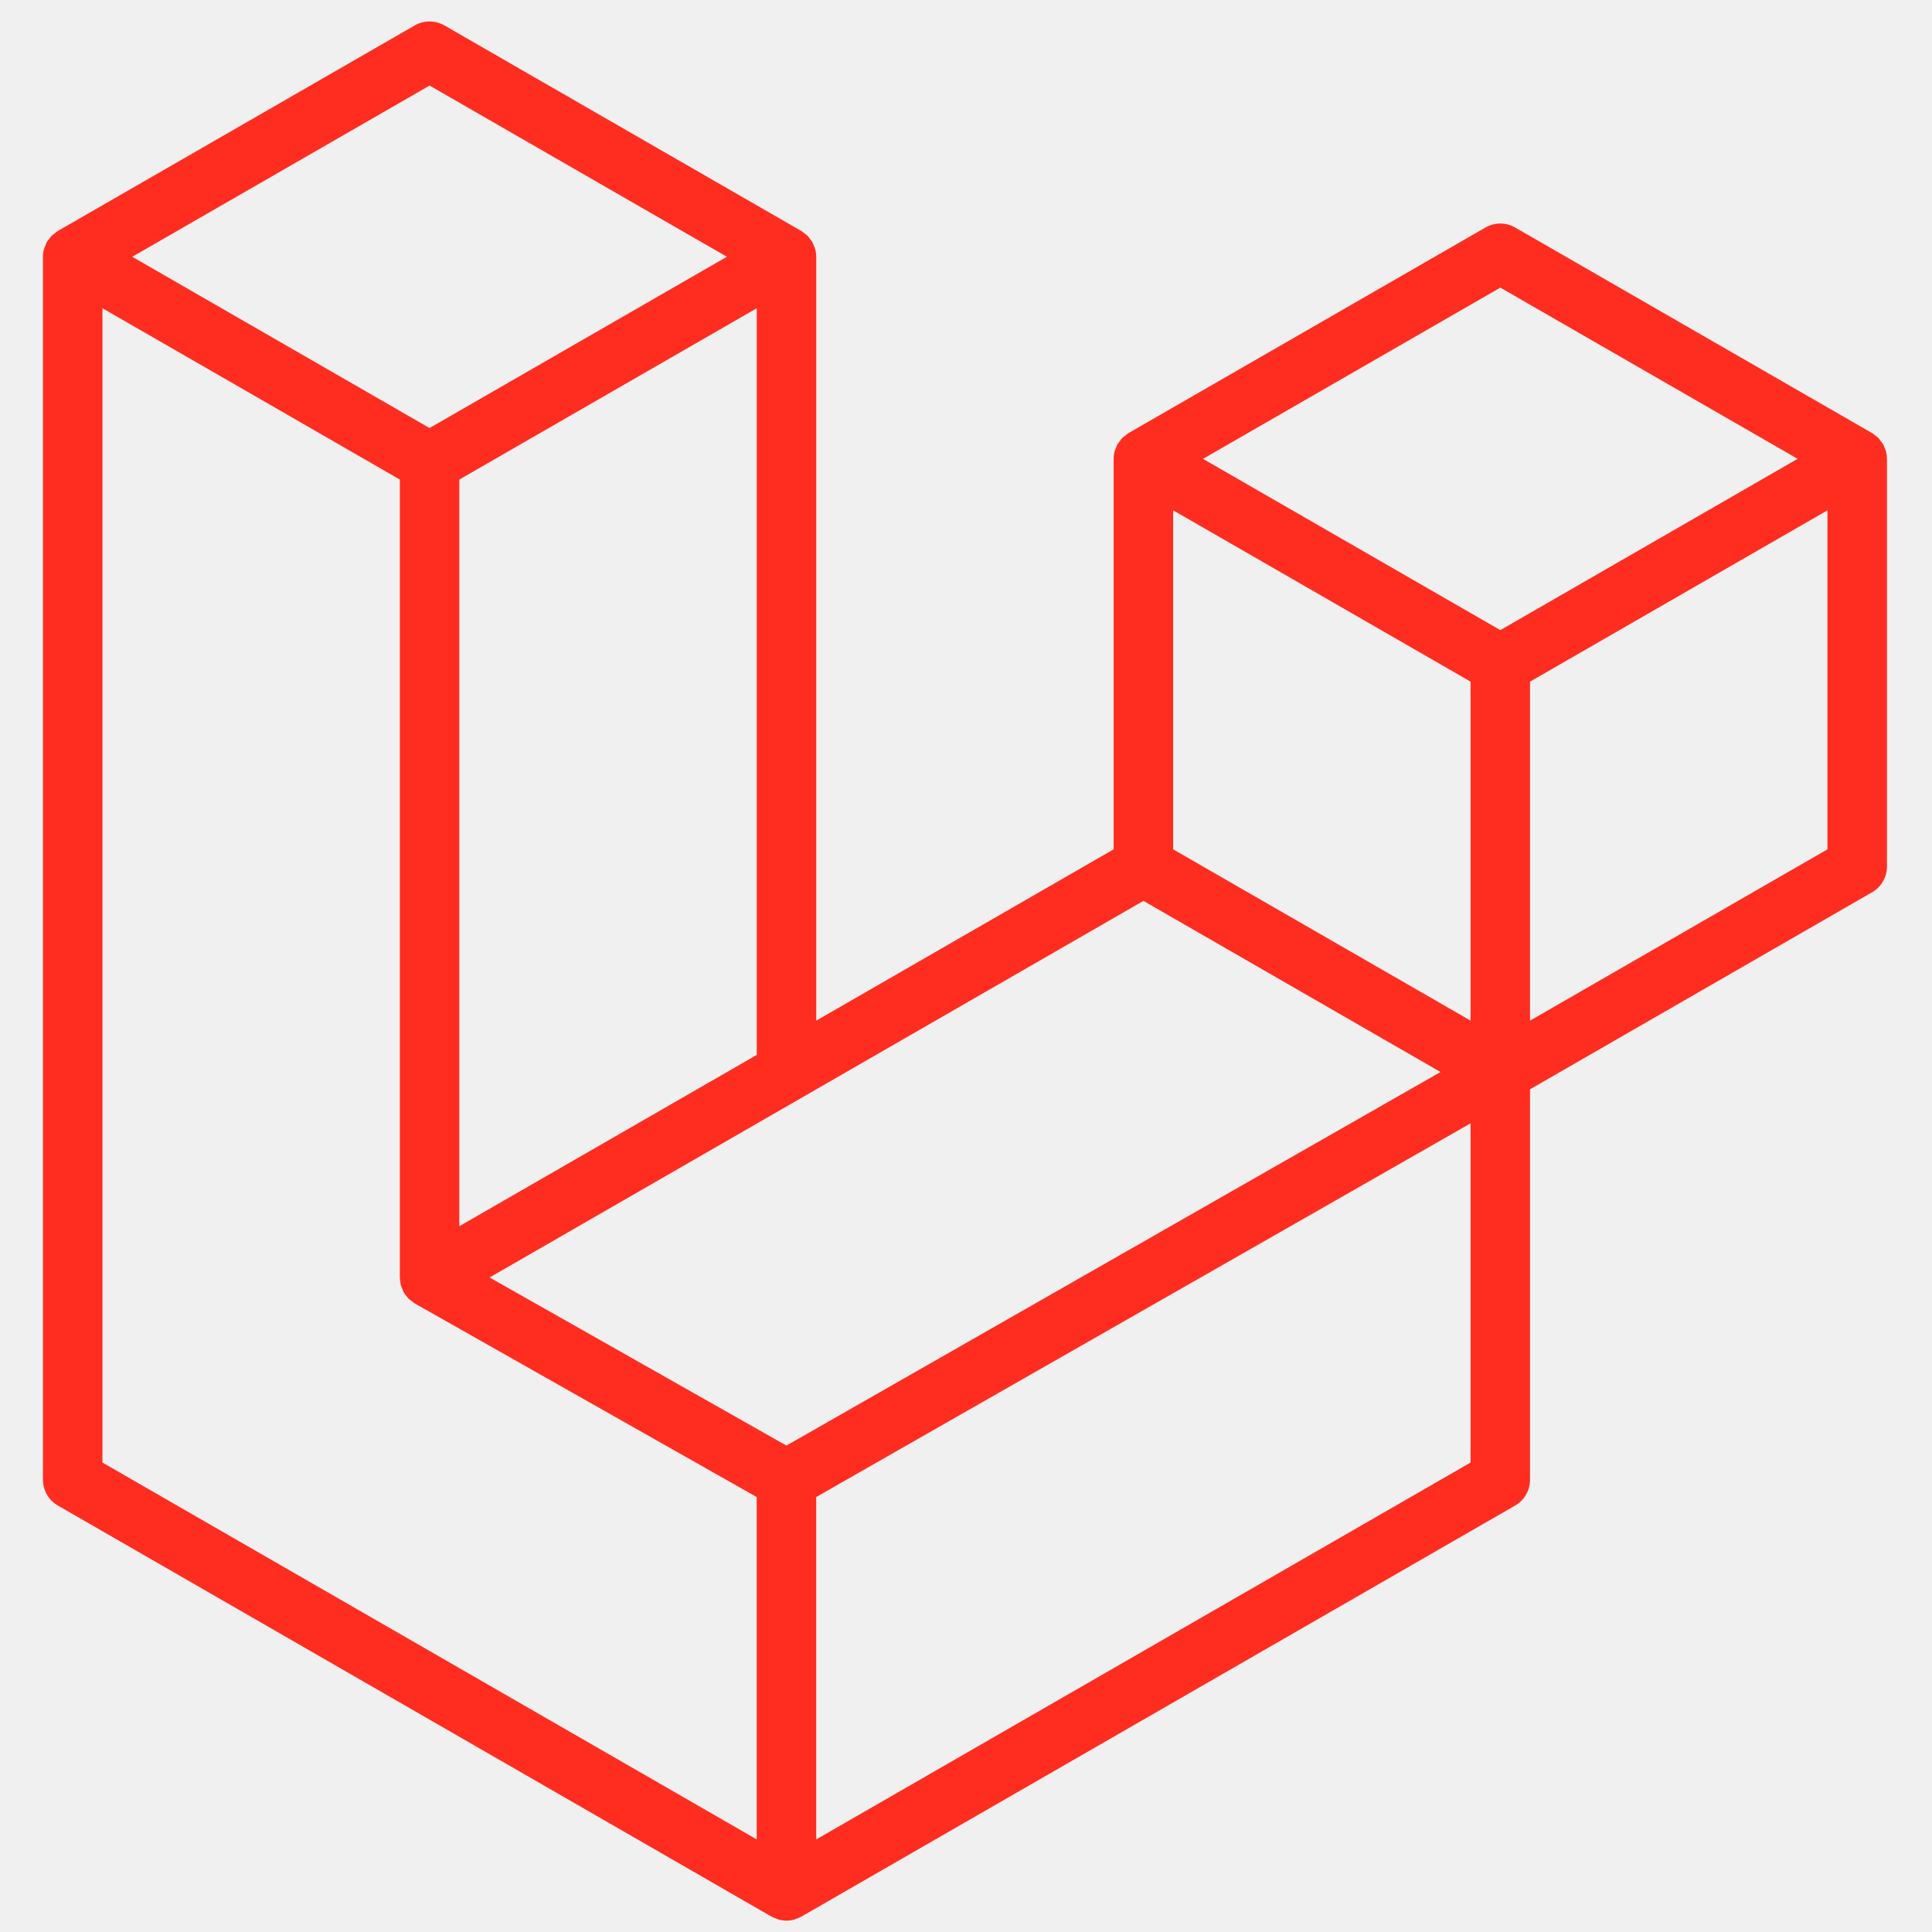
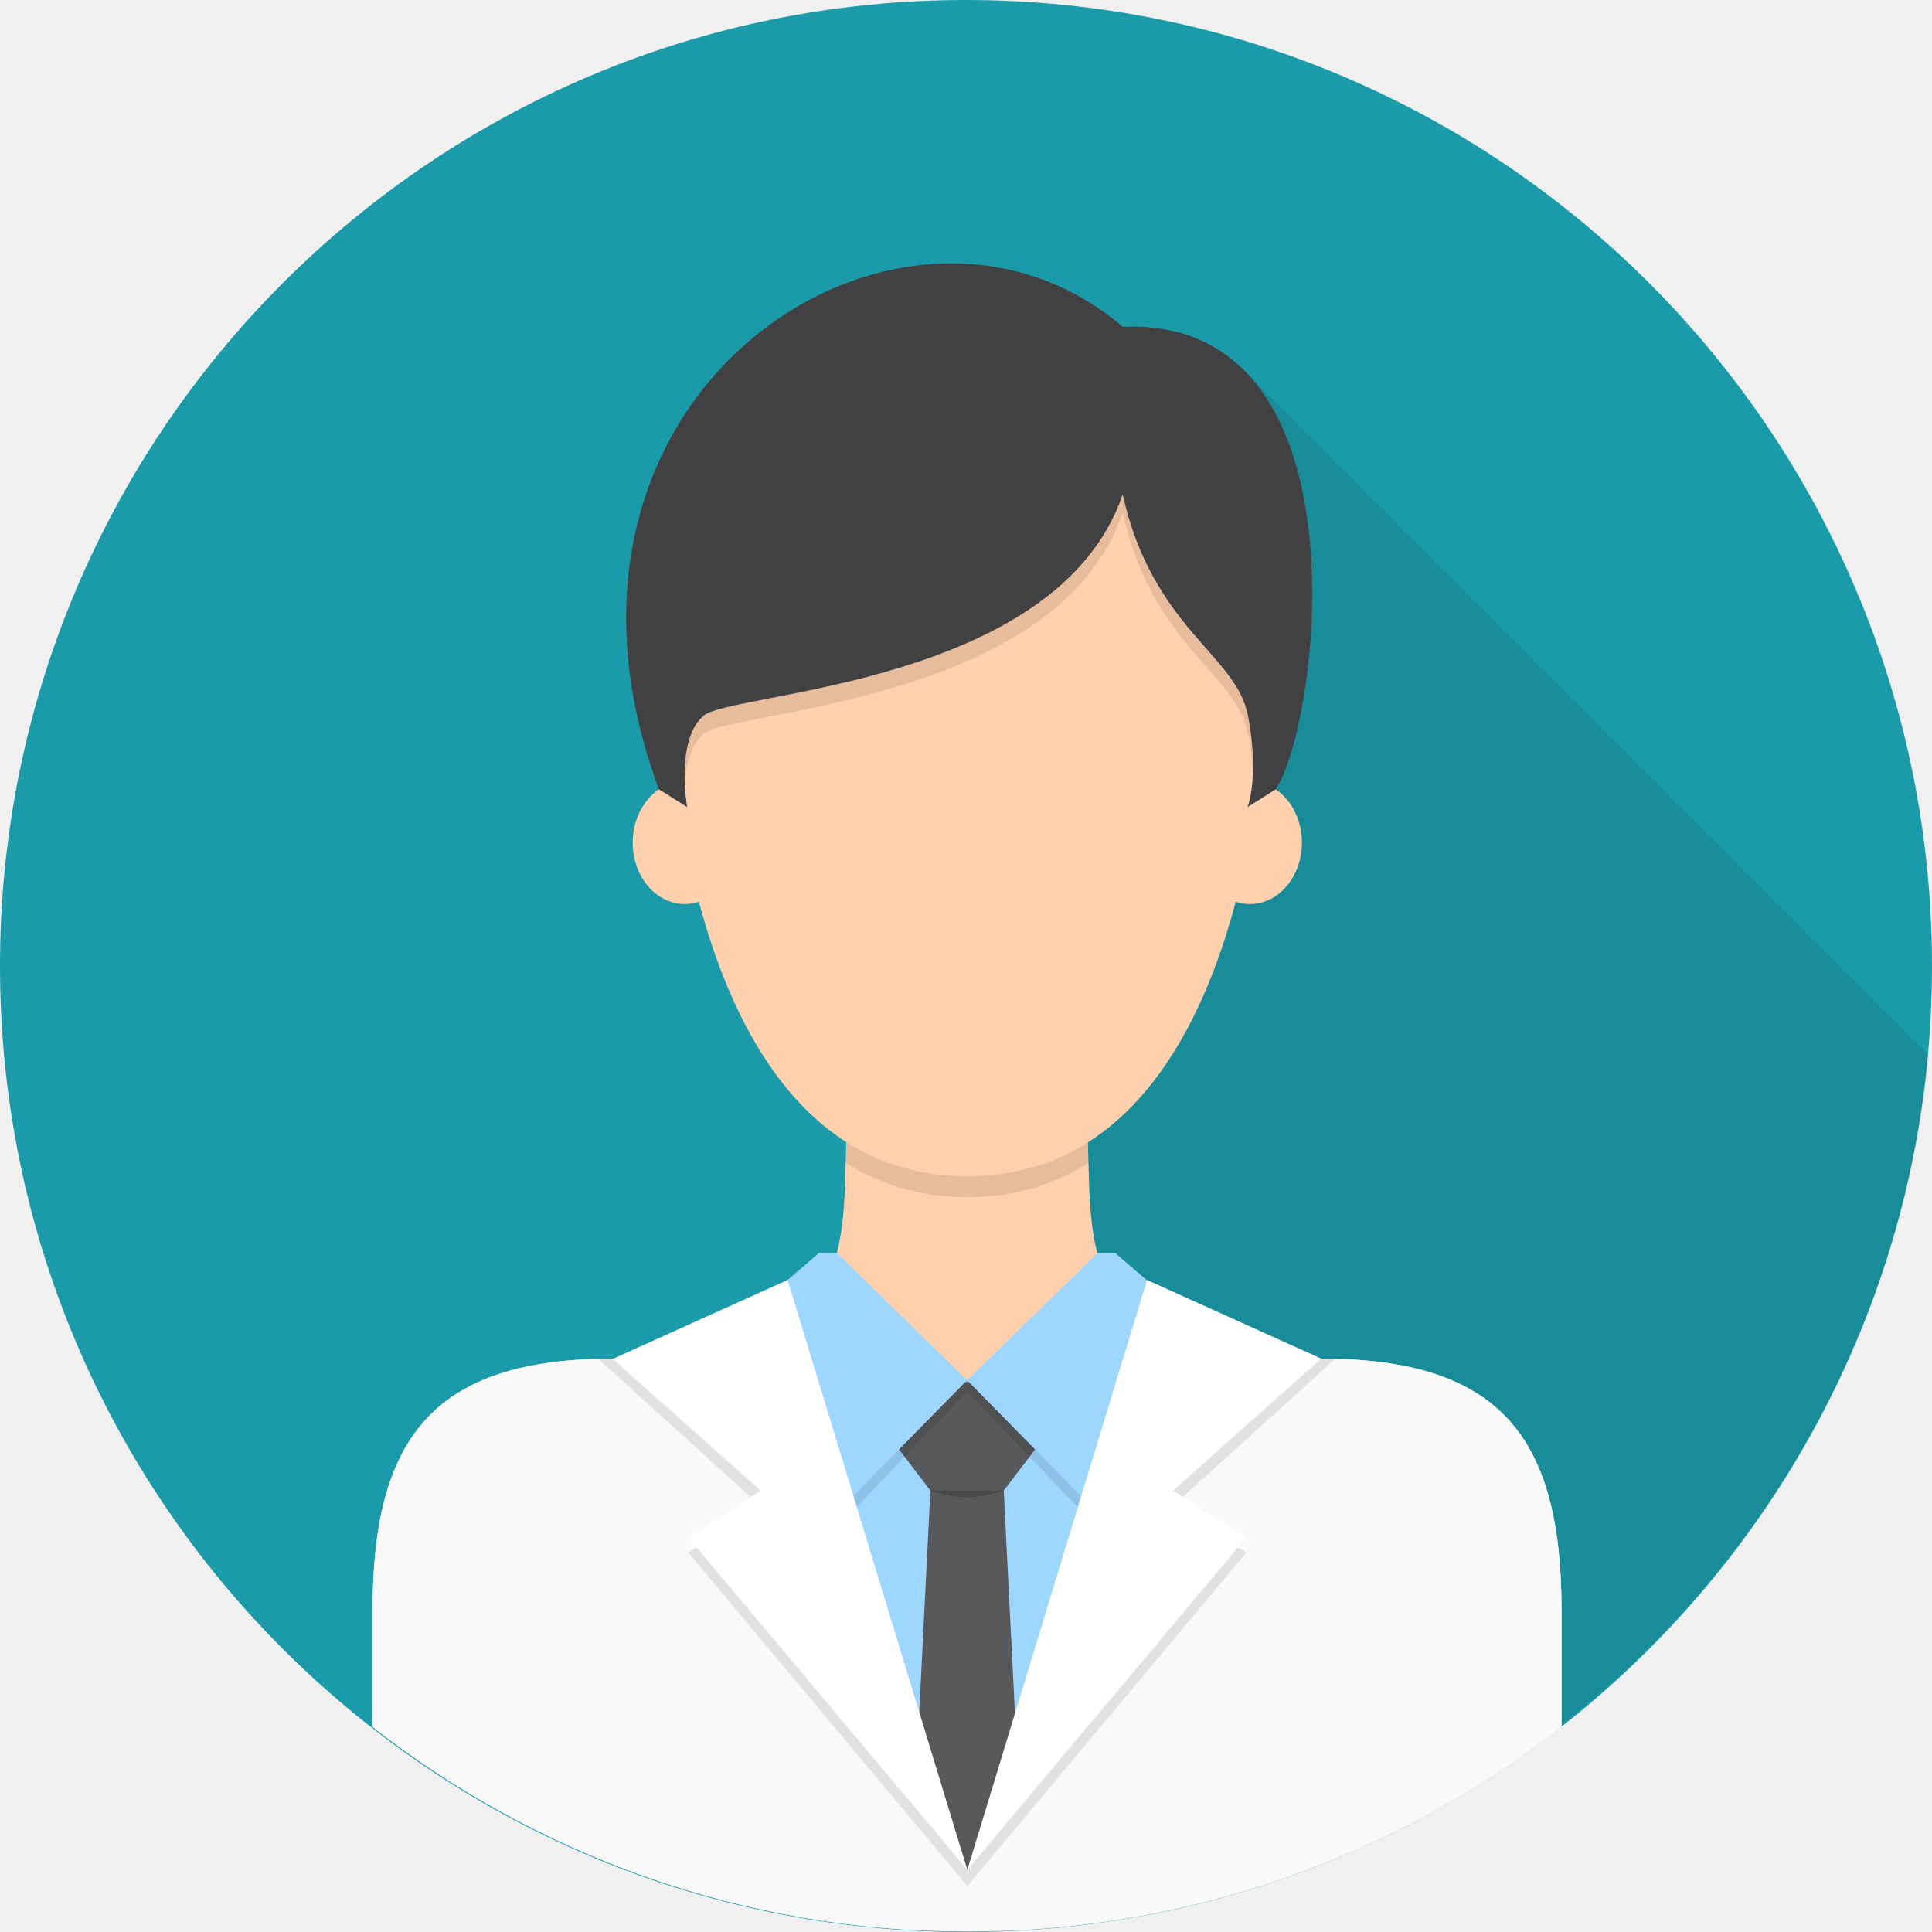
- <svg xmlns="http://www.w3.org/2000/svg" width="166" height="166" viewBox="0 0 166 166" fill="none">
-   <path fill-rule="evenodd" clip-rule="evenodd" d="M162.041 38.759C162.099 38.977 162.129 39.201 162.13 39.426V74.452C162.13 74.902 162.011 75.344 161.786 75.733C161.561 76.122 161.237 76.444 160.847 76.668L131.462 93.594V127.141C131.462 128.054 130.977 128.897 130.186 129.357L68.847 164.683C68.707 164.763 68.554 164.814 68.401 164.868C68.343 164.887 68.289 164.922 68.228 164.938C67.8 165.051 67.349 165.051 66.92 164.938C66.85 164.919 66.786 164.881 66.719 164.855C66.579 164.804 66.432 164.76 66.298 164.683L4.972 129.357C4.583 129.133 4.259 128.81 4.034 128.421C3.808 128.032 3.69 127.591 3.689 127.141L3.689 22.063C3.689 21.834 3.721 21.61 3.779 21.393C3.798 21.32 3.843 21.253 3.868 21.179C3.916 21.045 3.961 20.908 4.031 20.783C4.079 20.7 4.149 20.633 4.206 20.557C4.28 20.454 4.347 20.349 4.433 20.26C4.506 20.186 4.602 20.132 4.685 20.068C4.778 19.992 4.861 19.909 4.966 19.848L35.633 2.185C36.022 1.961 36.462 1.844 36.91 1.844C37.358 1.844 37.798 1.961 38.186 2.185L68.851 19.848H68.857C68.959 19.912 69.045 19.992 69.138 20.065C69.221 20.129 69.313 20.186 69.387 20.257C69.476 20.349 69.54 20.454 69.616 20.557C69.671 20.633 69.744 20.7 69.789 20.783C69.862 20.911 69.904 21.045 69.955 21.179C69.98 21.253 70.025 21.32 70.044 21.396C70.103 21.614 70.133 21.838 70.133 22.063V87.694L95.686 72.974V39.423C95.686 39.2 95.718 38.973 95.775 38.759C95.798 38.683 95.839 38.615 95.865 38.542C95.916 38.408 95.96 38.271 96.031 38.146C96.079 38.063 96.149 37.996 96.203 37.92C96.279 37.818 96.343 37.712 96.433 37.623C96.506 37.549 96.599 37.495 96.681 37.431C96.777 37.355 96.86 37.272 96.962 37.211L127.633 19.548C128.021 19.324 128.461 19.206 128.91 19.206C129.358 19.206 129.798 19.324 130.186 19.548L160.85 37.211C160.959 37.275 161.042 37.355 161.137 37.428C161.217 37.492 161.31 37.549 161.383 37.62C161.473 37.712 161.536 37.818 161.613 37.92C161.67 37.996 161.741 38.063 161.785 38.146C161.859 38.271 161.9 38.408 161.951 38.542C161.98 38.615 162.021 38.683 162.041 38.759ZM157.018 72.974V43.848L146.287 50.028L131.462 58.568V87.694L157.021 72.974H157.018ZM126.354 125.663V96.518L111.771 104.85L70.13 128.626V158.046L126.354 125.663ZM8.801 26.485V125.663L65.018 158.043V128.629L35.649 112L35.64 111.994L35.627 111.988C35.528 111.93 35.445 111.847 35.353 111.777C35.273 111.713 35.18 111.662 35.11 111.592L35.104 111.582C35.021 111.502 34.963 111.403 34.893 111.314C34.829 111.228 34.753 111.154 34.702 111.065L34.699 111.055C34.641 110.96 34.606 110.845 34.565 110.736C34.523 110.64 34.469 110.551 34.443 110.449C34.411 110.328 34.405 110.197 34.392 110.072C34.379 109.976 34.354 109.881 34.354 109.785V109.778V41.205L19.532 32.662L8.801 26.485ZM36.913 7.35L11.364 22.063L36.907 36.777L62.453 22.06L36.907 7.35H36.913ZM50.2 99.174L65.022 90.637V26.485L54.291 32.665L39.466 41.205V105.357L50.2 99.174ZM128.91 24.713L103.363 39.426L128.91 54.14L154.453 39.423L128.91 24.713ZM126.354 58.568L111.529 50.028L100.798 43.848V72.974L115.619 81.511L126.354 87.694V58.568ZM67.571 124.205L105.042 102.803L123.772 92.109L98.245 77.405L68.854 94.334L42.066 109.762L67.571 124.205Z" fill="#FF2D20" />
+ <svg xmlns="http://www.w3.org/2000/svg" version="1.1" id="Doctor_1_" x="0px" y="0px" width="512px" height="512px" viewBox="0 0 512 512" enable-background="new 0 0 512 512" xml:space="preserve">
+   <circle id="Background_11_" fill="#1B9BAA" cx="256" cy="256" r="256" />
+   <path id="Shadow_1_" opacity="0.1" d="M328.516,97.007h-72.233v414.189c0.004,0,0.008,0,0.012,0  c133.146,0,242.534-101.649,254.834-231.576L328.516,97.007z" />
+   <g id="Doctor">
+     <path fill="#FFD0AE" d="M350.013,360.056c-74.441,0-57.833-36.507-62.884-73.06h-61.693c-5.05,36.553,11.558,73.06-62.884,73.06   c-47.574,0-63.807,20.847-63.807,66.709v30.899c43.44,33.962,98.123,54.208,157.538,54.208s114.097-20.246,157.538-54.207v-30.9   C413.82,380.902,397.587,360.056,350.013,360.056z" />
+     <path opacity="0.1" d="M288.4,308.196c-0.162-6.265-0.377-12.731-1.271-19.2h-61.693c-0.89,6.439-1.107,12.876-1.269,19.113   c8.926,5.721,19.539,9.159,32.184,9.159C268.933,317.269,279.502,313.865,288.4,308.196z" />
+     <path fill="#9DD6FF" d="M350.013,360.056c-9.712,0-17.861-0.627-24.724-1.789l-69.006,7.52l-69.006-7.52   c-6.863,1.162-15.013,1.789-24.725,1.789c-47.574,0-63.807,20.847-63.807,66.709v30.899c43.44,33.962,98.123,54.208,157.538,54.208   s114.097-20.246,157.538-54.207v-30.9C413.82,380.902,397.587,360.056,350.013,360.056z" />
+     <path fill="#58595B" d="M287.898,366.243h-63.232l21.896,28.781l-5.859,116.394c4.989,0.29,10.012,0.454,15.074,0.454   c5.403,0,10.76-0.188,16.08-0.518l-5.854-116.33L287.898,366.243z" />
+     <path fill="#F9F9F9" d="M350.013,360.056c-9.712,0-17.861-0.627-24.724-1.789l-68.938,137.271l-69.075-137.271   c-6.863,1.162-15.013,1.789-24.725,1.789c-47.574,0-63.807,20.847-63.807,66.709v30.899c43.44,33.962,98.123,54.208,157.538,54.208   s114.097-20.246,157.538-54.207v-30.9C413.82,380.902,397.587,360.056,350.013,360.056z" />
+     <path opacity="0.2" d="M246.563,395.024h19.44c0,0-4.935,1.769-9.72,1.769S246.563,395.024,246.563,395.024z" />
+     <polygon fill="#9DD6FF" points="221.763,332.052 217.021,332.052 187.037,357.928 219.218,403.487 256.283,365.786  " />
+     <polygon fill="#9DD6FF" points="290.905,332.052 295.543,332.052 325.528,357.928 293.347,403.487 256.283,365.786  " />
+     <ellipse fill="#FFD0AE" cx="181.47" cy="223.312" rx="13.799" ry="16.269" />
+     <ellipse fill="#FFD0AE" cx="331.232" cy="223.312" rx="13.799" ry="16.269" />
+     <path fill="#FFD0AE" d="M270.074,106.541h-27.445c-36.089,0-65.346,42.325-65.346,78.415c0,0,2.113,126.771,79.068,126.771   c76.956,0,79.068-126.771,79.068-126.771C335.419,148.866,306.163,106.541,270.074,106.541z" />
+     <path opacity="0.1" d="M330.729,187.874c-3.112-16.222-25.291-23.159-33.206-58.626c-17.294,50.71-103.492,52.277-111.043,58.626   c-5.013,4.215-5.306,13.511-4.937,19.287c0.345-4.792,1.584-9.883,4.937-12.702c7.551-6.349,93.749-7.917,111.043-58.626   c7.915,35.468,30.094,42.405,33.206,58.626c0.72,3.752,1.09,7.045,1.25,9.921C332.235,200.415,332.081,194.921,330.729,187.874z" />
+     <path fill="#414042" d="M338.073,209.185c11.648-17.49,25.132-125.359-40.55-122.577C239.546,36.95,135.157,103.172,174.63,209.185   l7.457,4.695c0,0-3.157-17.886,4.394-24.235c7.551-6.349,93.749-7.916,111.043-58.626c7.915,35.468,30.094,42.405,33.206,58.626   c3.111,16.222-0.114,24.235-0.114,24.235L338.073,209.185z" />
+     <path opacity="0.1" d="M219.218,407.479l37.065-38.707l37.064,38.707l35.169-48.722l-0.025-0.007   c-1.094-0.15-2.167-0.309-3.201-0.484l-31.942,45.221l-37.064-37.701l-37.065,37.701l-31.941-45.221   c-1.035,0.176-2.108,0.334-3.202,0.484l-0.025,0.007L219.218,407.479z" />
+     <polygon fill="#FFFFFF" points="208.726,339.211 162.552,360.056 201.766,395.024 182.433,407.479 256.351,495.538  " />
+     <polygon fill="#FFFFFF" points="303.977,339.211 350.15,360.056 310.937,395.024 330.27,407.479 256.351,495.538  " />
+     <path opacity="0.1" d="M350.181,360.056l-39.328,34.969l2.604,1.678l40.395-36.596C352.645,360.078,351.43,360.056,350.181,360.056   z" />
+     <path opacity="0.1" d="M162.186,360.056l39.329,34.969l-2.604,1.678l-40.395-36.596   C159.722,360.078,160.937,360.056,162.186,360.056z" />
+     <polygon opacity="0.1" points="328.091,410.076 256.351,495.538 184.612,410.076 182.433,411.479 256.351,499.8 330.27,411.479     " />
+   </g>
</svg>
